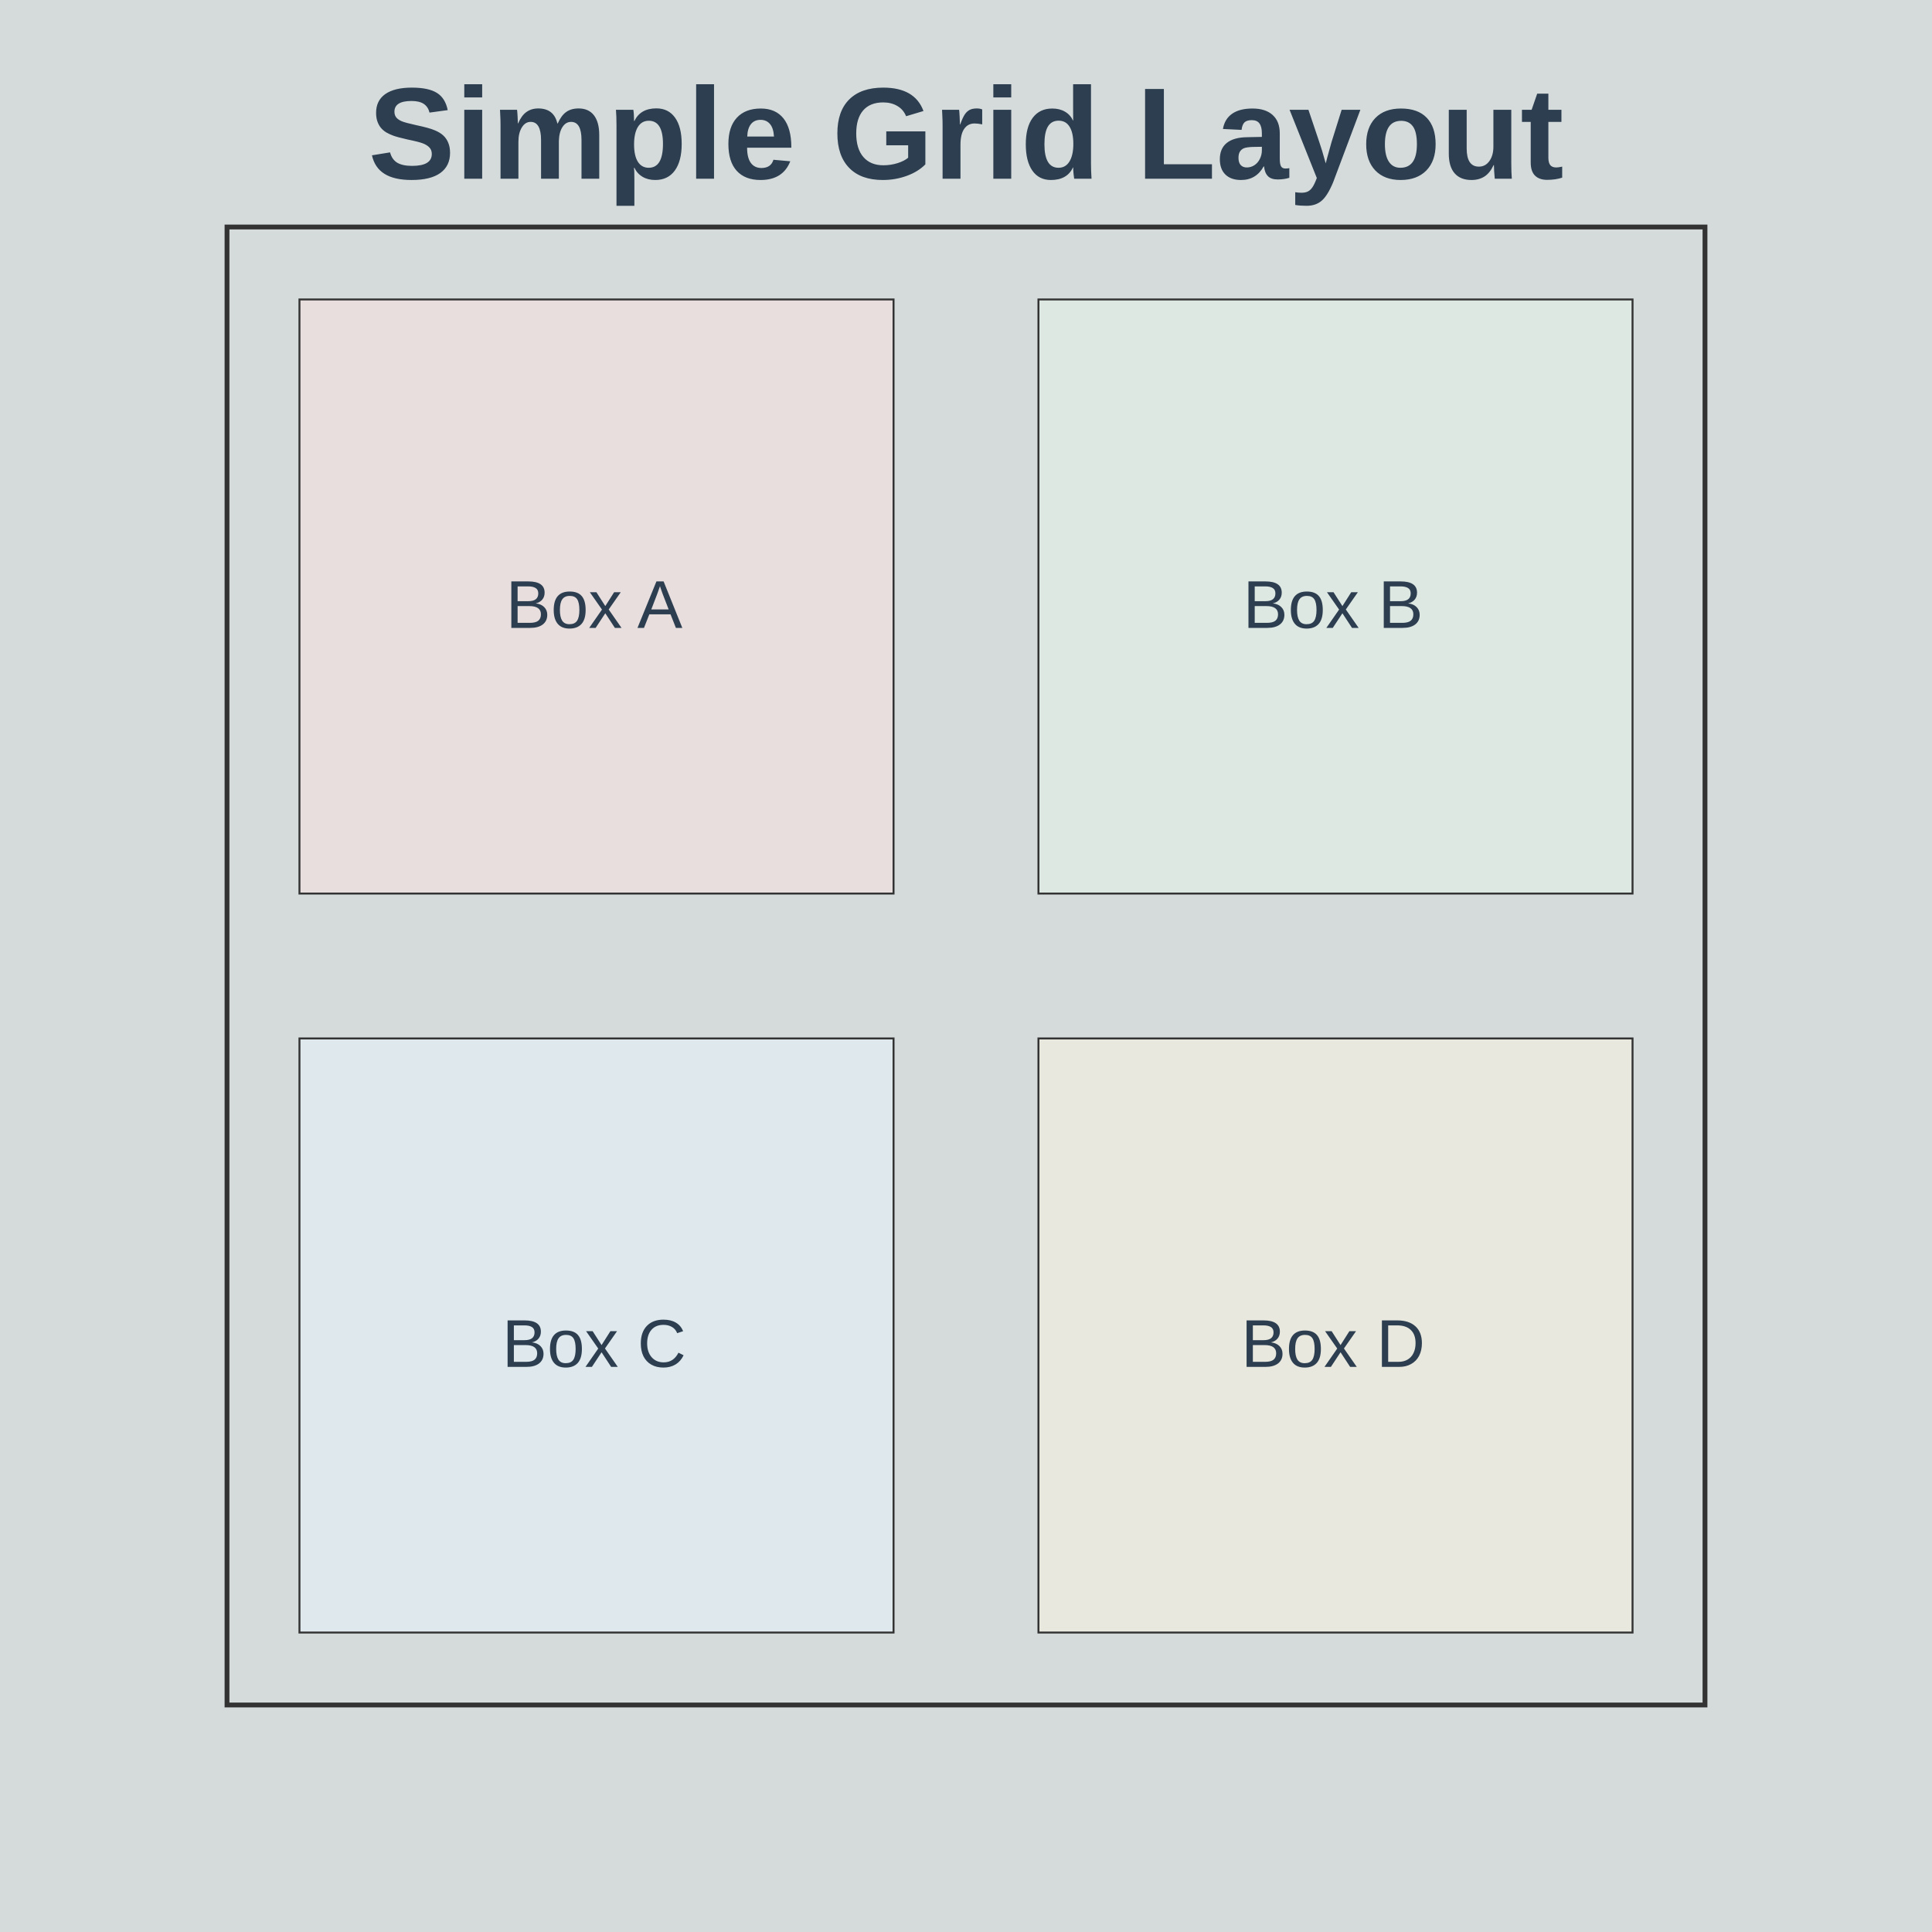
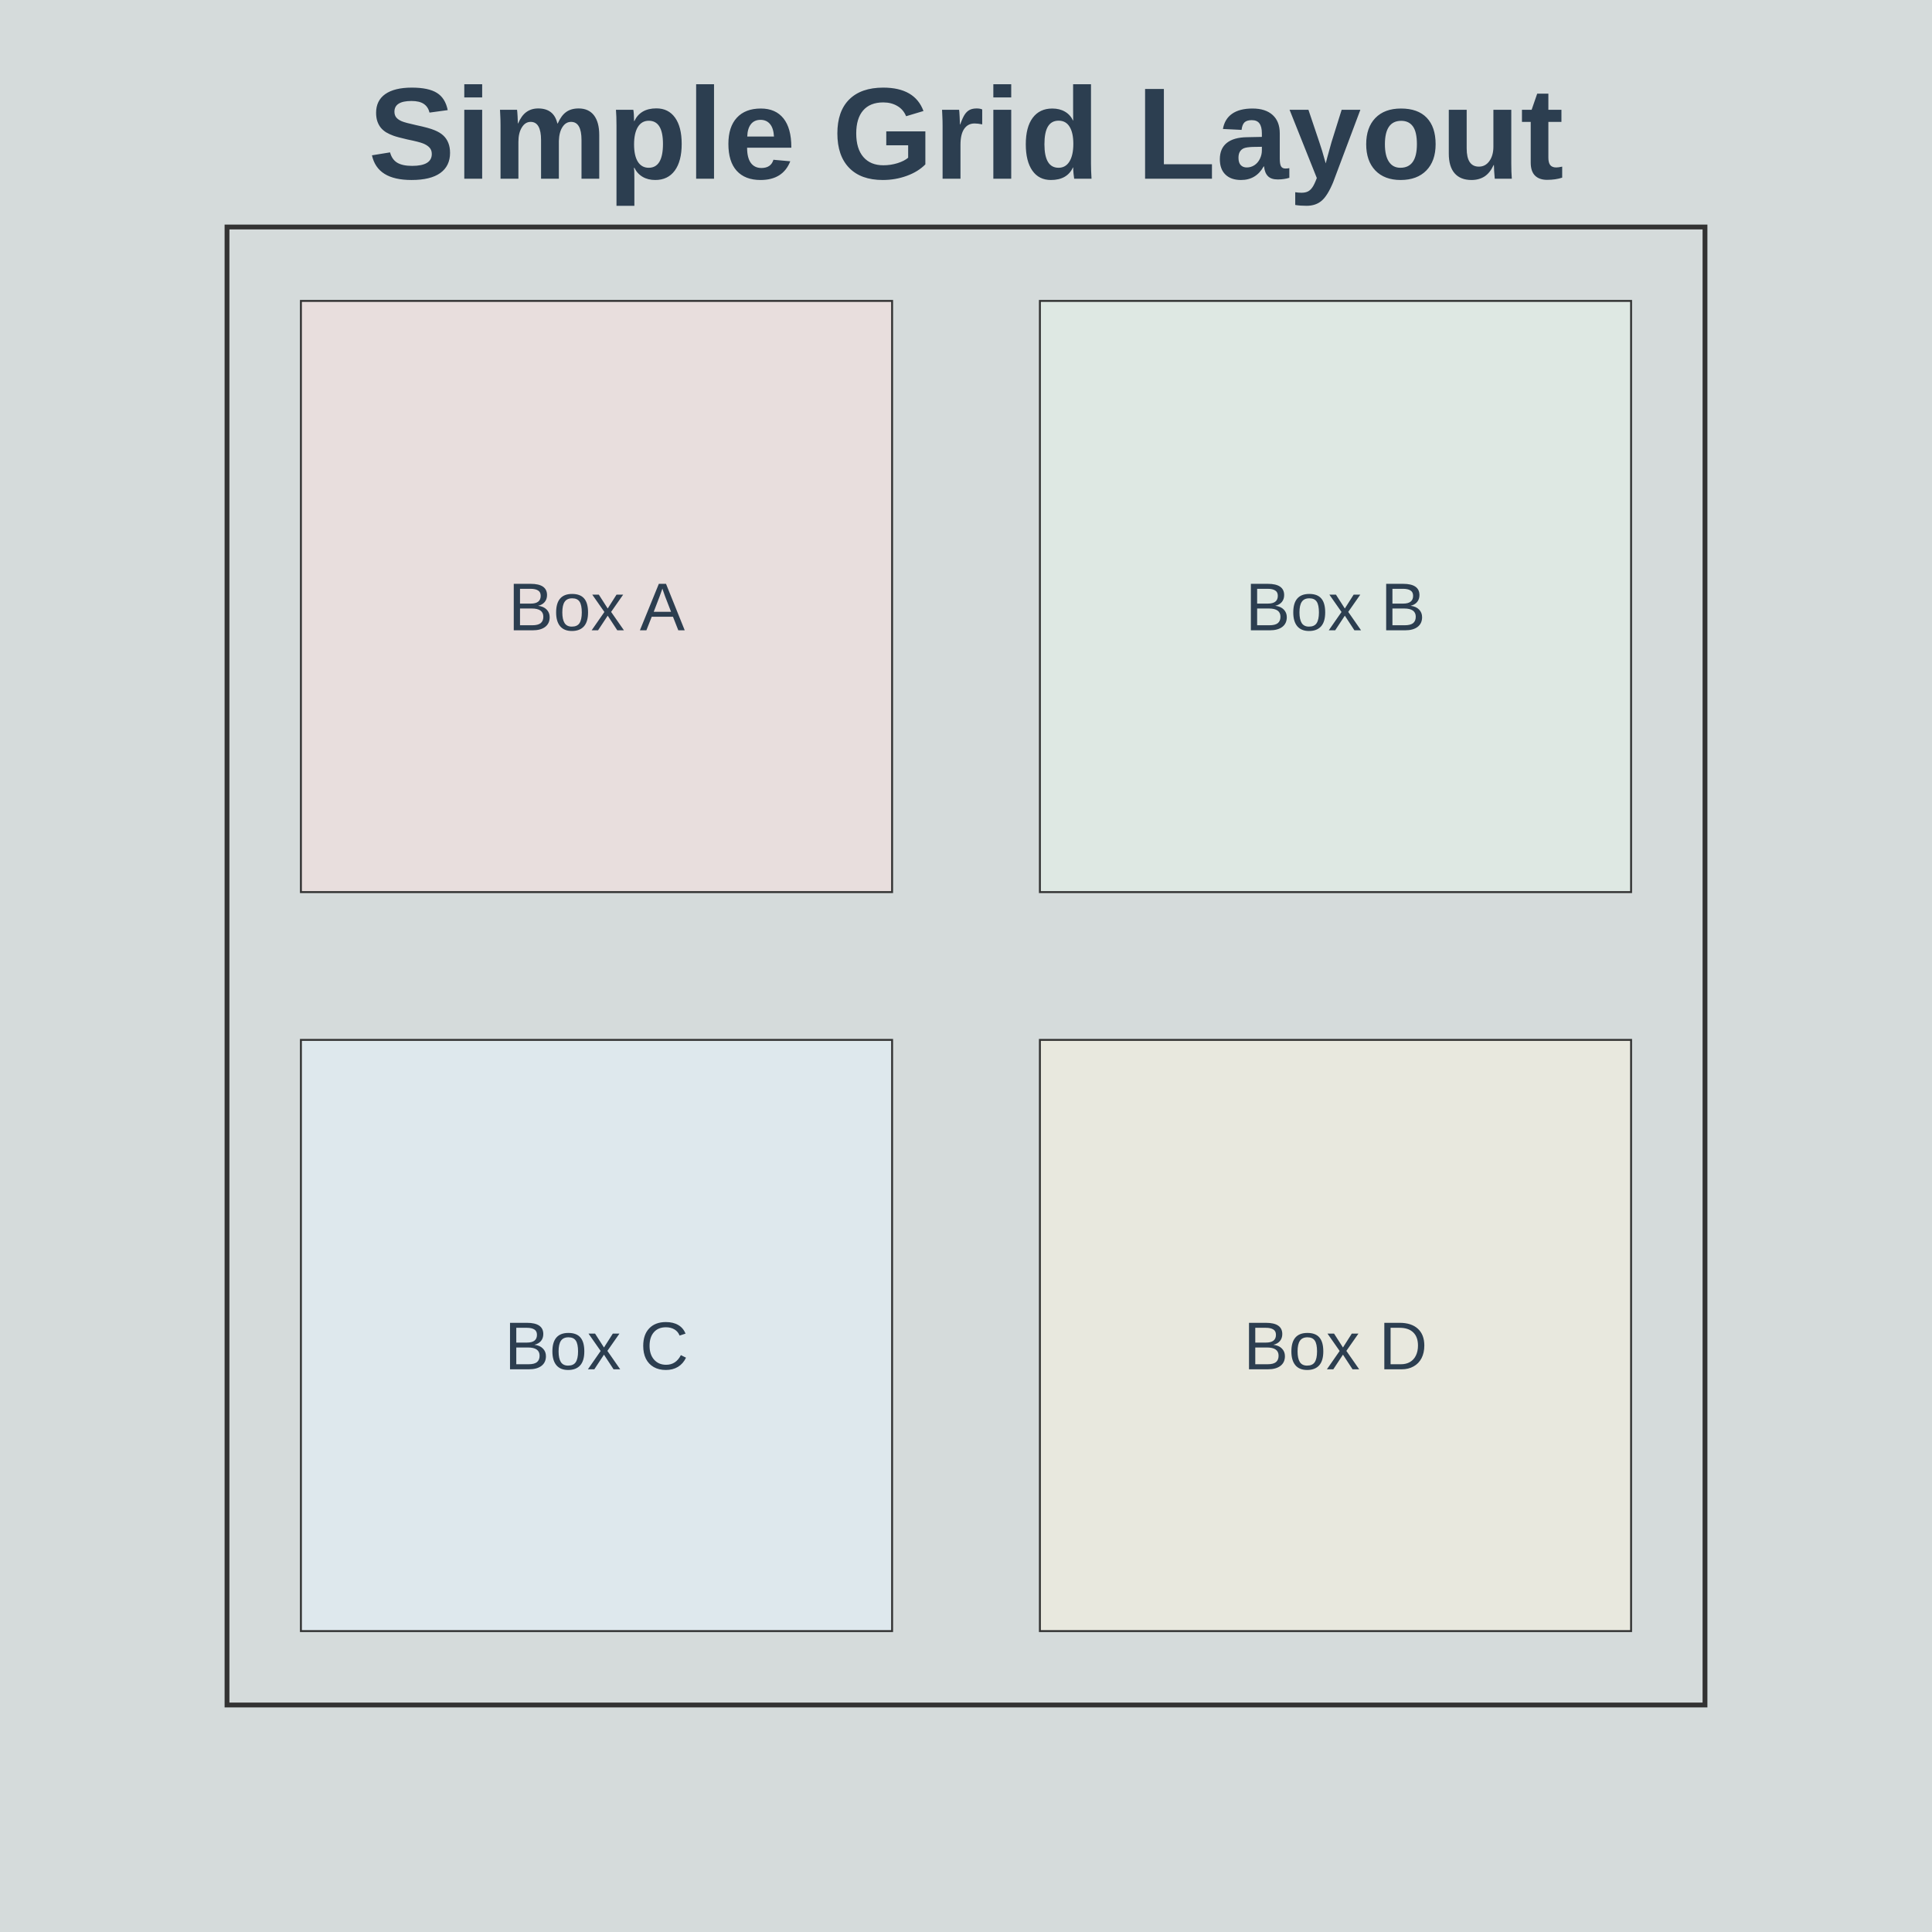
<svg xmlns="http://www.w3.org/2000/svg" height="400" viewBox="0 0 400 400" width="400">
  <rect fill="#D5DBDB" height="100%" width="100%" />
  <rect fill="transparent" height="306" stroke="#333" stroke-width="1" width="306" x="47" y="47" />
-   <rect fill="#E8DEDD" height="123" stroke="#333" stroke-width="0.402" width="123" x="62" y="62" />
-   <rect fill="#DEE8E3" height="123" stroke="#333" stroke-width="0.402" width="123" x="215" y="62" />
-   <rect fill="#DEE8ED" height="123" stroke="#333" stroke-width="0.402" width="123" x="62" y="215" />
-   <rect fill="#E8E8DE" height="123" stroke="#333" stroke-width="0.402" width="123" x="215" y="215" />
-   <text dominant-baseline="auto" fill="#2C3E50" font-family="Arial, sans-serif" font-size="14" text-anchor="middle" x="123" y="130">
+   <rect fill="#E8DEDD" height="122.4" stroke="#333" stroke-width="0.4" width="122.4" x="62.3" y="62.3" />
+   <rect fill="#DEE8E3" height="122.4" stroke="#333" stroke-width="0.4" width="122.4" x="215.3" y="62.3" />
+   <rect fill="#DEE8ED" height="122.4" stroke="#333" stroke-width="0.4" width="122.4" x="62.3" y="215.3" />
+   <rect fill="#E8E8DE" height="122.4" stroke="#333" stroke-width="0.4" width="122.4" x="215.3" y="215.3" />
+   <text dominant-baseline="auto" fill="#2C3E50" font-family="Arial, sans-serif" font-size="14" text-anchor="middle" x="123.5" y="130.5">
Box A
</text>
-   <text dominant-baseline="auto" fill="#2C3E50" font-family="Arial, sans-serif" font-size="14" text-anchor="middle" x="276" y="130">
+   <text dominant-baseline="auto" fill="#2C3E50" font-family="Arial, sans-serif" font-size="14" text-anchor="middle" x="276.5" y="130.5">
Box B
</text>
-   <text dominant-baseline="auto" fill="#2C3E50" font-family="Arial, sans-serif" font-size="14" text-anchor="middle" x="123" y="283">
+   <text dominant-baseline="auto" fill="#2C3E50" font-family="Arial, sans-serif" font-size="14" text-anchor="middle" x="123.5" y="283.5">
Box C
</text>
-   <text dominant-baseline="auto" fill="#2C3E50" font-family="Arial, sans-serif" font-size="14" text-anchor="middle" x="276" y="283">
+   <text dominant-baseline="auto" fill="#2C3E50" font-family="Arial, sans-serif" font-size="14" text-anchor="middle" x="276.5" y="283.5">
Box D
</text>
  <defs>
    <marker id="arrowhead" markerHeight="10" markerUnits="strokeWidth" markerWidth="10" orient="auto" refX="9" refY="3">
      <polygon fill="#333" points="0,0 0,6 9,3" />
    </marker>
  </defs>
  <text fill="#2C3E50" font-family="Arial, sans-serif" font-size="27" font-weight="bold" text-anchor="middle" x="200" y="37">
Simple Grid Layout
</text>
</svg>
